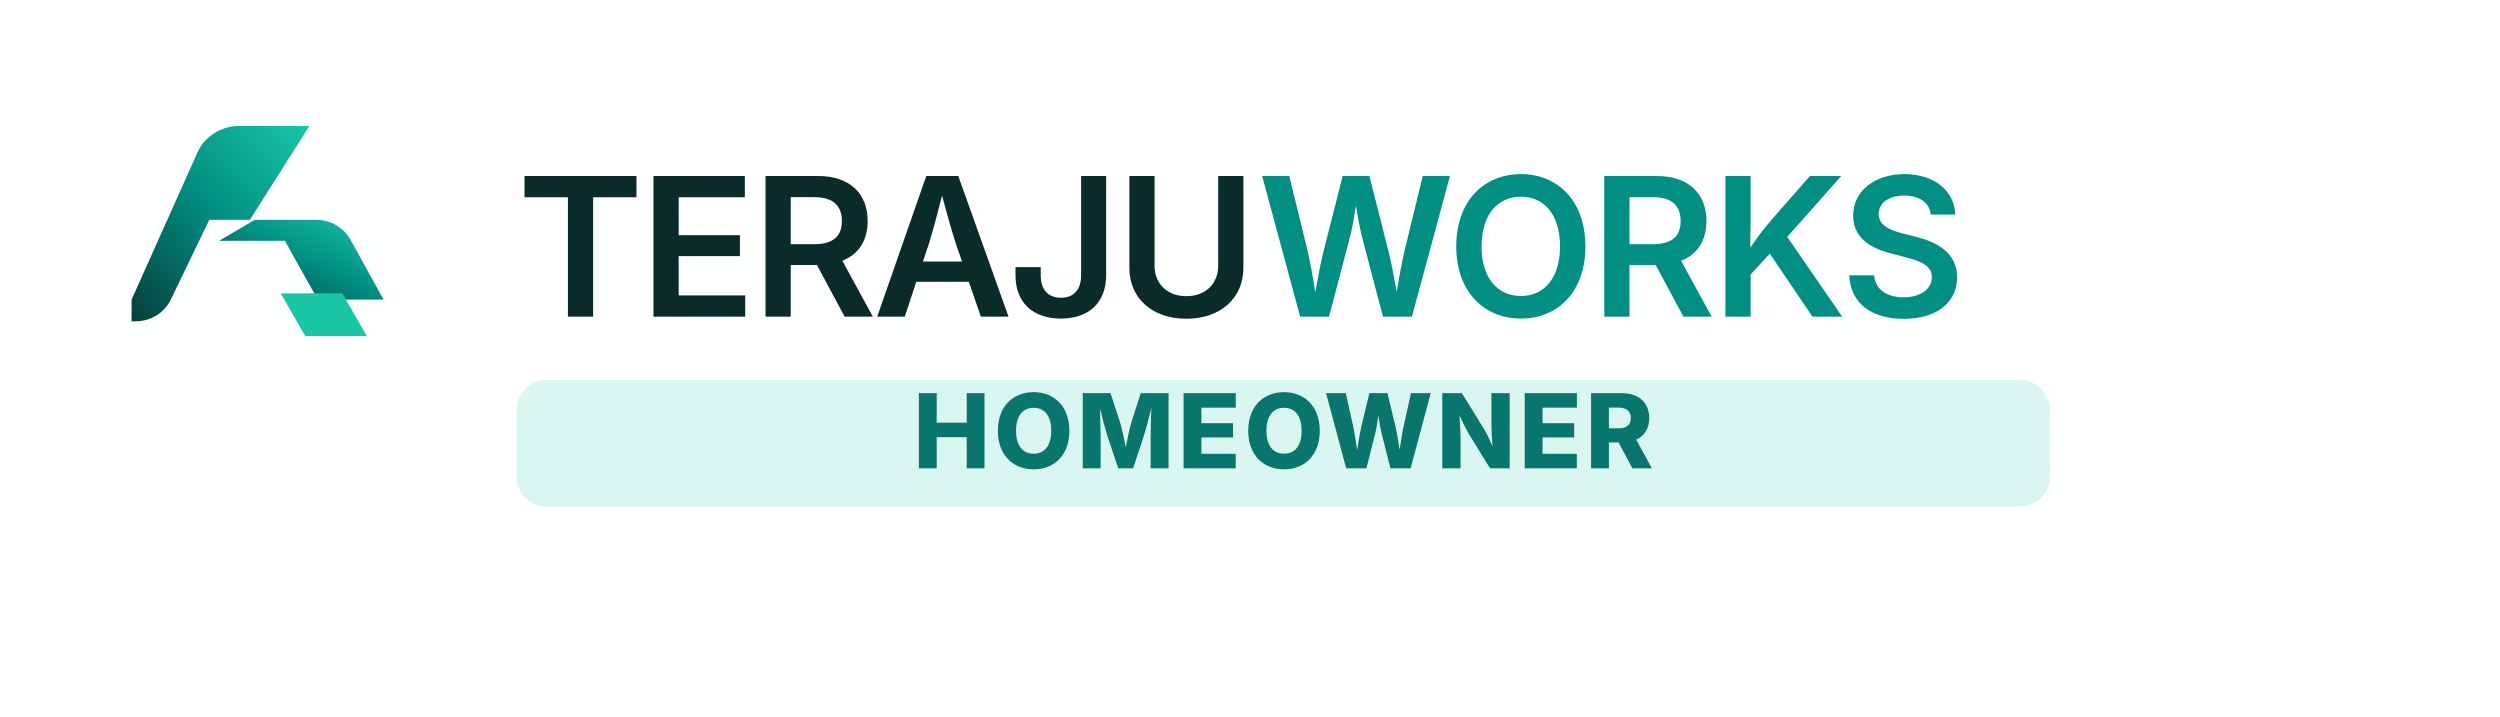
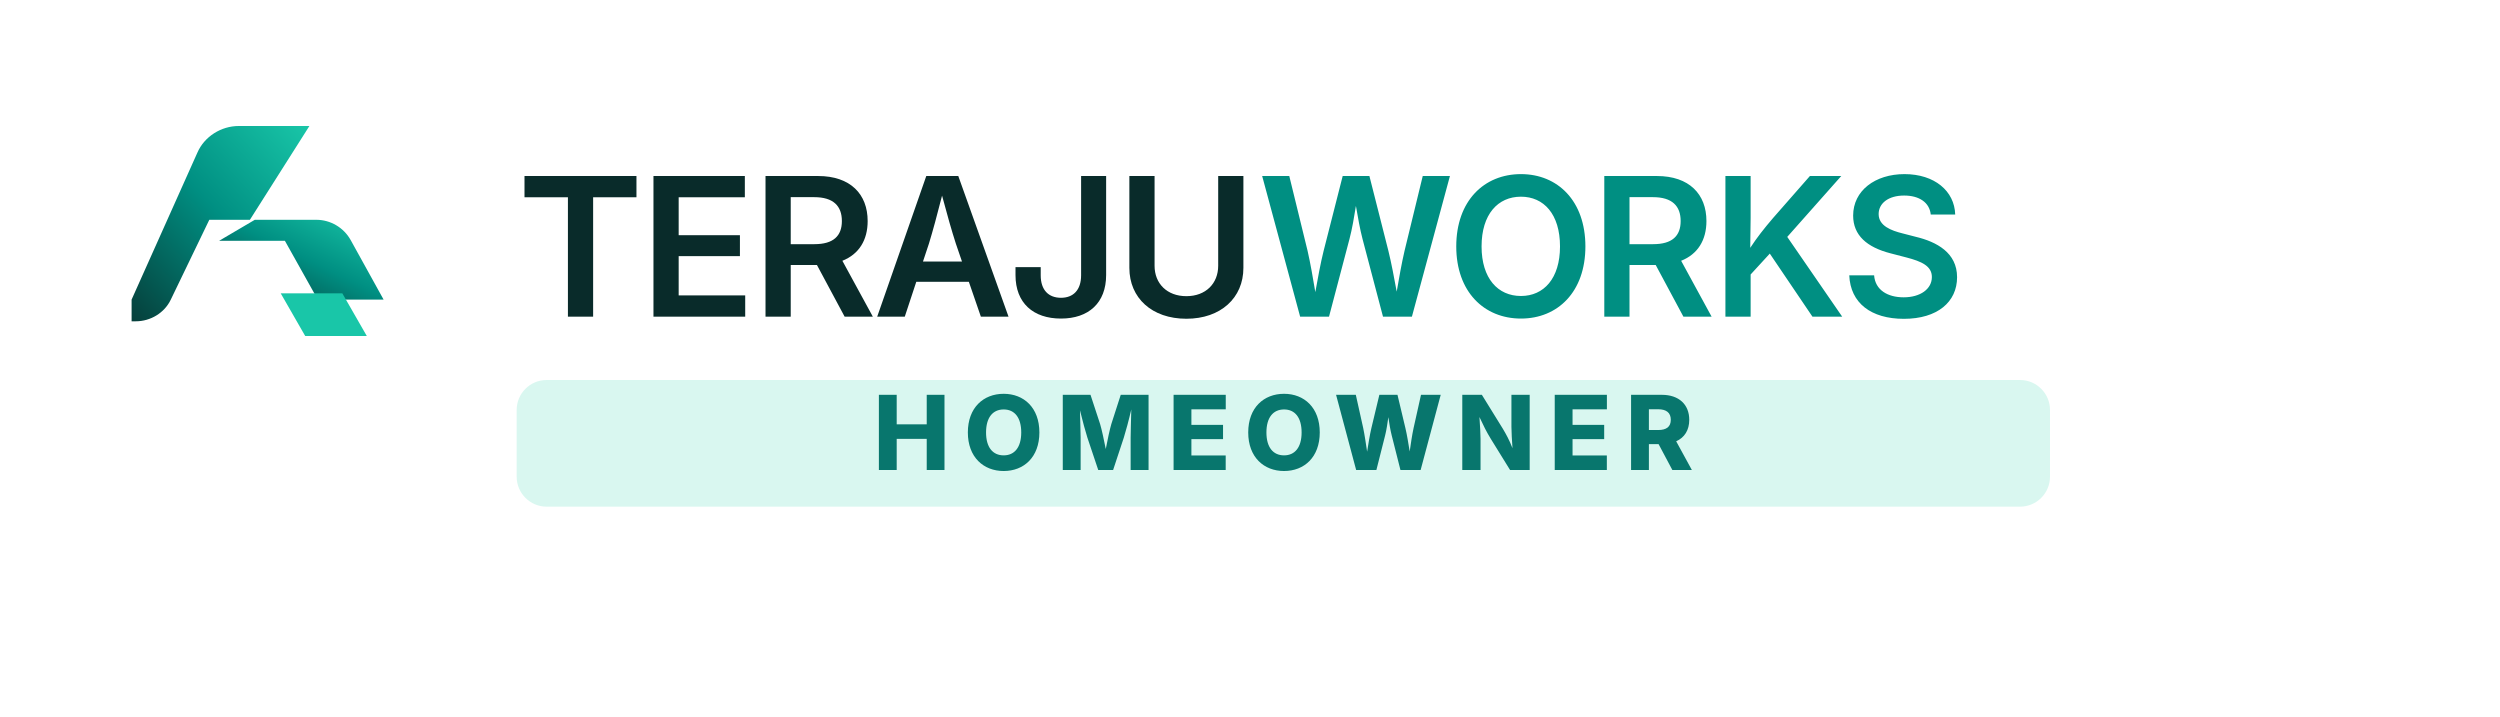
<svg xmlns="http://www.w3.org/2000/svg" viewBox="0 0 1500 430" role="img" aria-label="TERAJUWORKS HOMEOWNER">
  <defs>
    <linearGradient id="twg" x1="0" y1="1" x2="1" y2="0">
      <stop offset="0" stop-color="#063F3B" />
      <stop offset="0.52" stop-color="#008F82" />
      <stop offset="1" stop-color="#19C6A8" />
    </linearGradient>
  </defs>
  <g transform="translate(42 42) scale(.42)">
    <path fill="url(#twg)" d="M88 328 182 118c10-23 34-38 59-38h101L257 214h-58l-55 114c-9 19-29 31-50 31H88Z" />
    <path fill="url(#twg)" d="M264 214h88c20 0 39 11 49 29l47 85h-94l-47-84h-94l51-30Z" />
    <path fill="#19C6A8" d="M301 319h88l35 61h-88l-35-61Z" />
  </g>
  <text x="310" y="190" font-family="Inter,Arial,sans-serif" font-size="116" font-weight="600" letter-spacing="-3" fill="#092B2A">TERAJU<tspan fill="#008F82">WORKS</tspan>
  </text>
  <rect x="310" y="228" width="920" height="76" rx="18" fill="#D9F7F0" />
-   <text x="770" y="281" text-anchor="middle" font-family="Inter,Arial,sans-serif" font-size="62" font-weight="800" letter-spacing="2" fill="#08766D" textLength="880" lengthAdjust="spacingAndGlyphs">HOMEOWNER</text>
+   <text x="770" y="282" text-anchor="middle" font-family="Inter,Arial,sans-serif" font-size="62" font-weight="800" letter-spacing="8" fill="#08766D">HOMEOWNER</text>
</svg>
